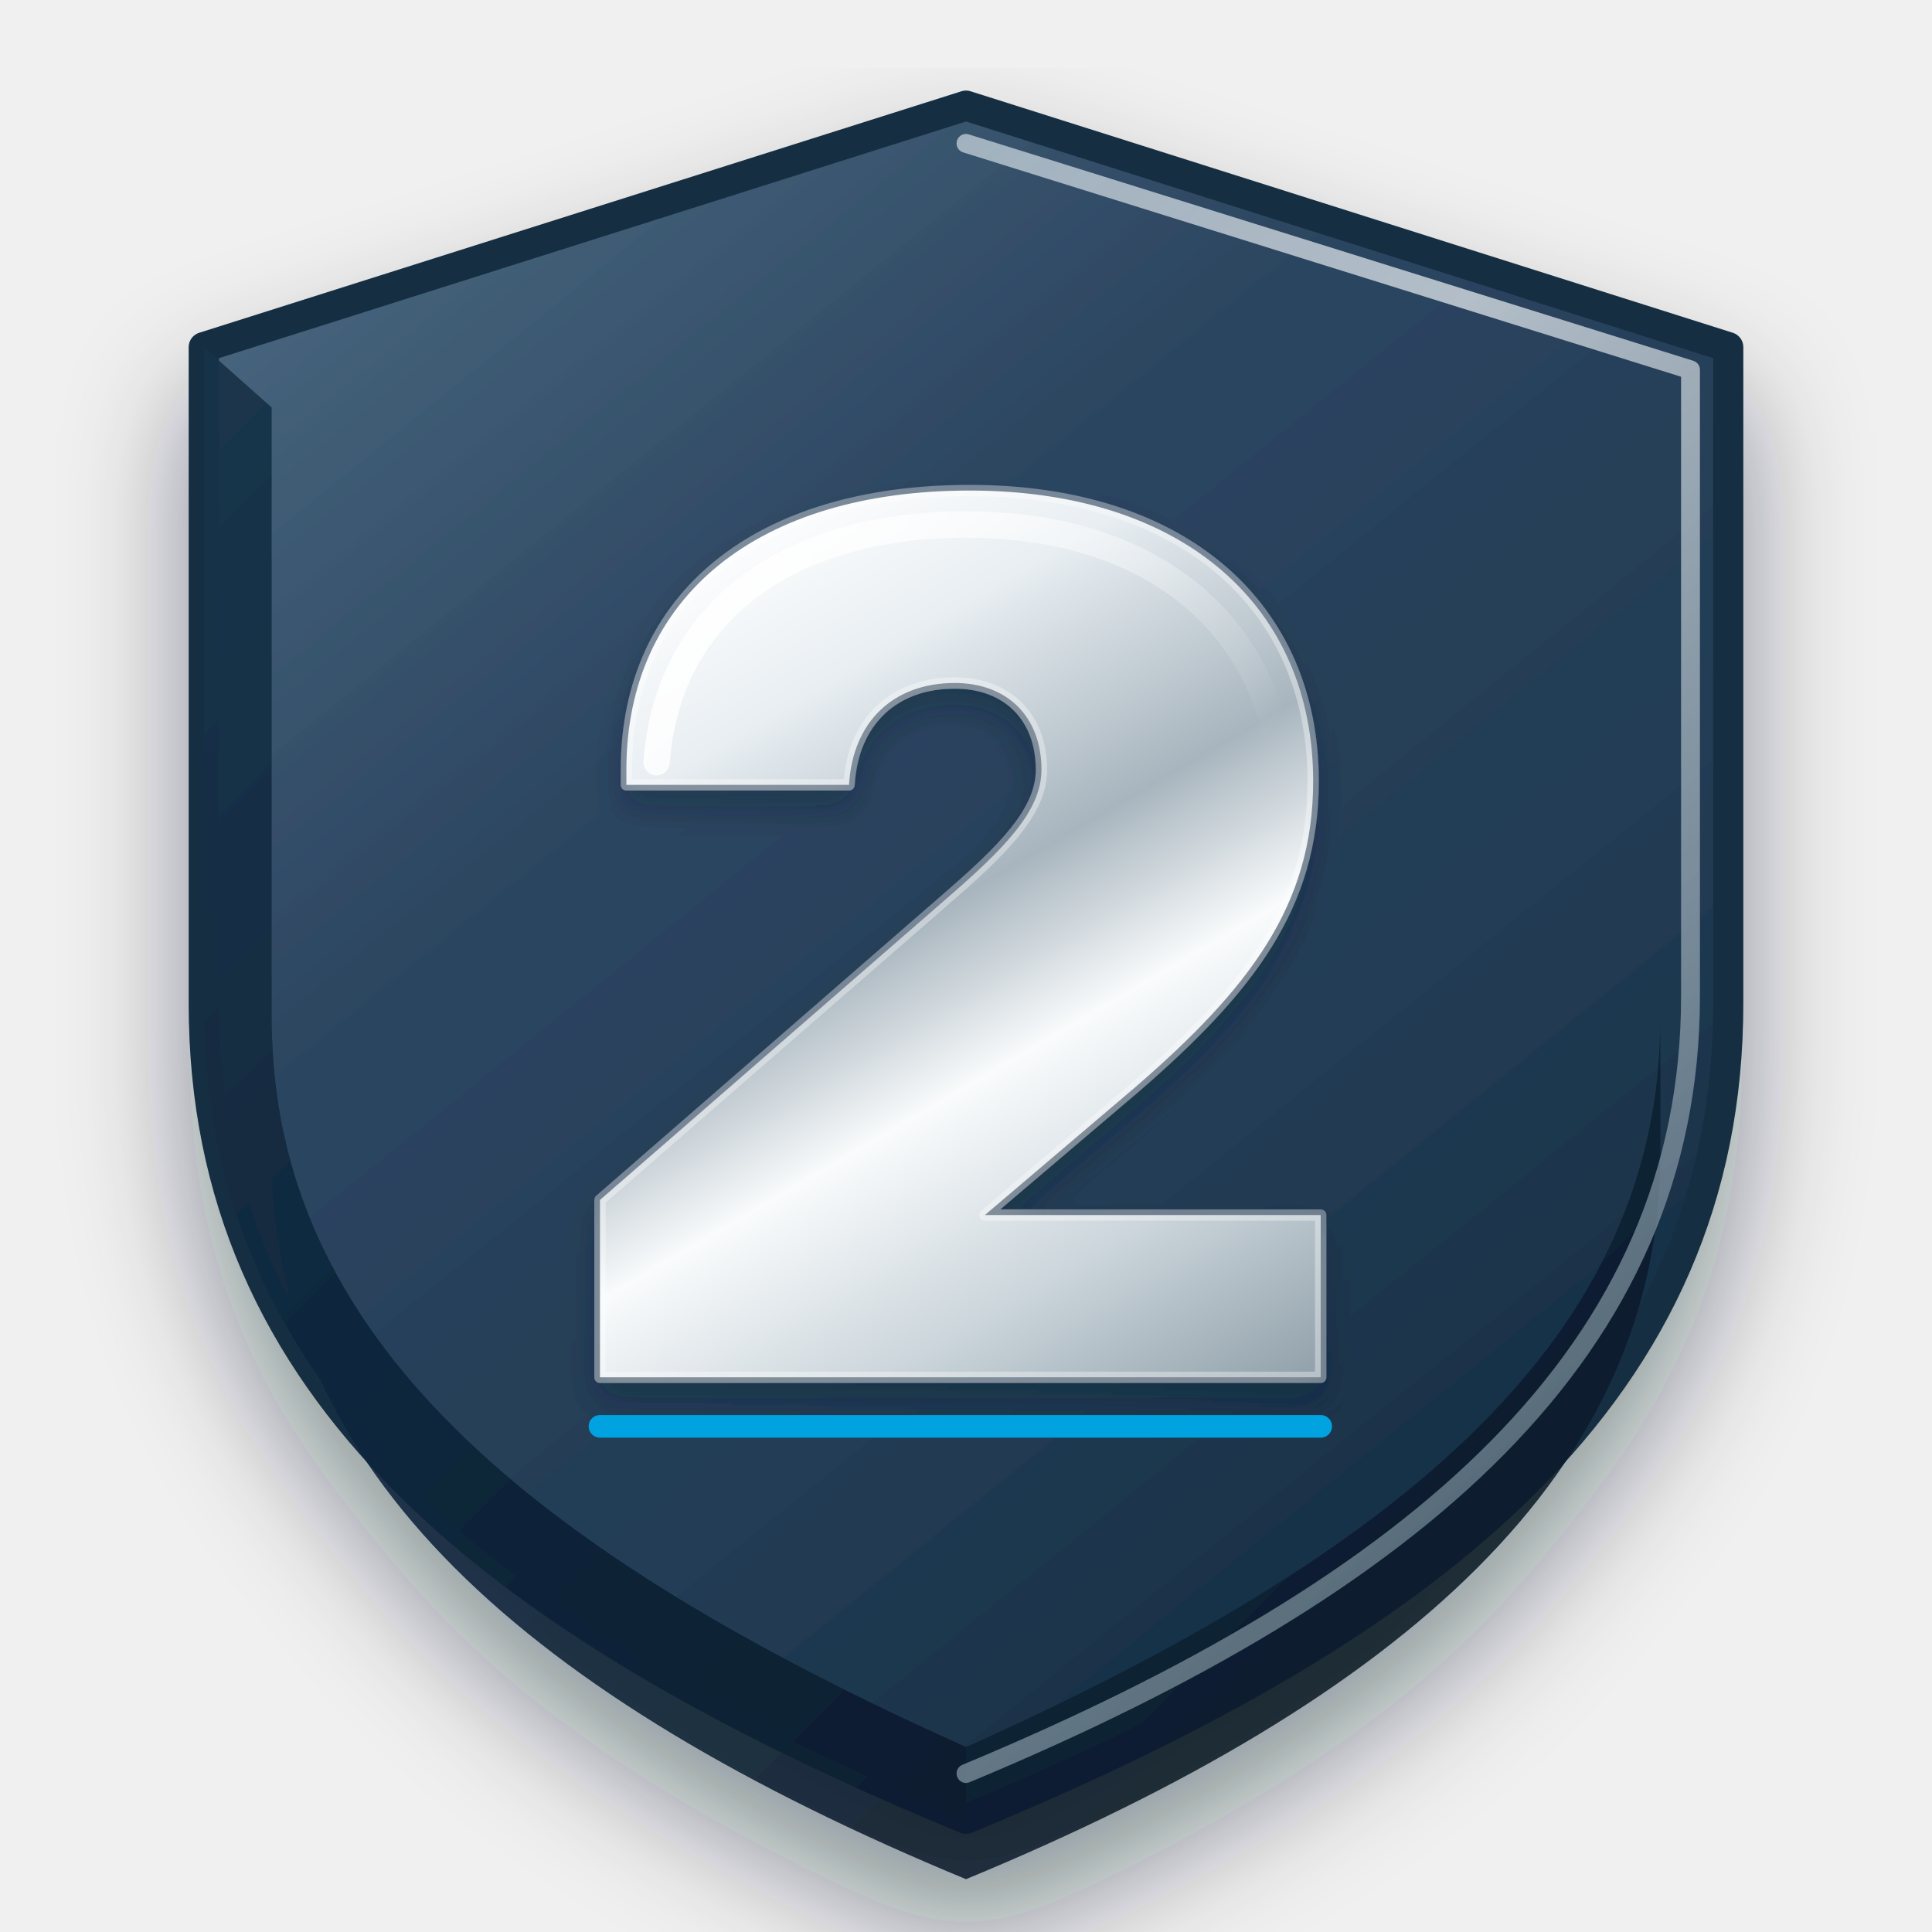
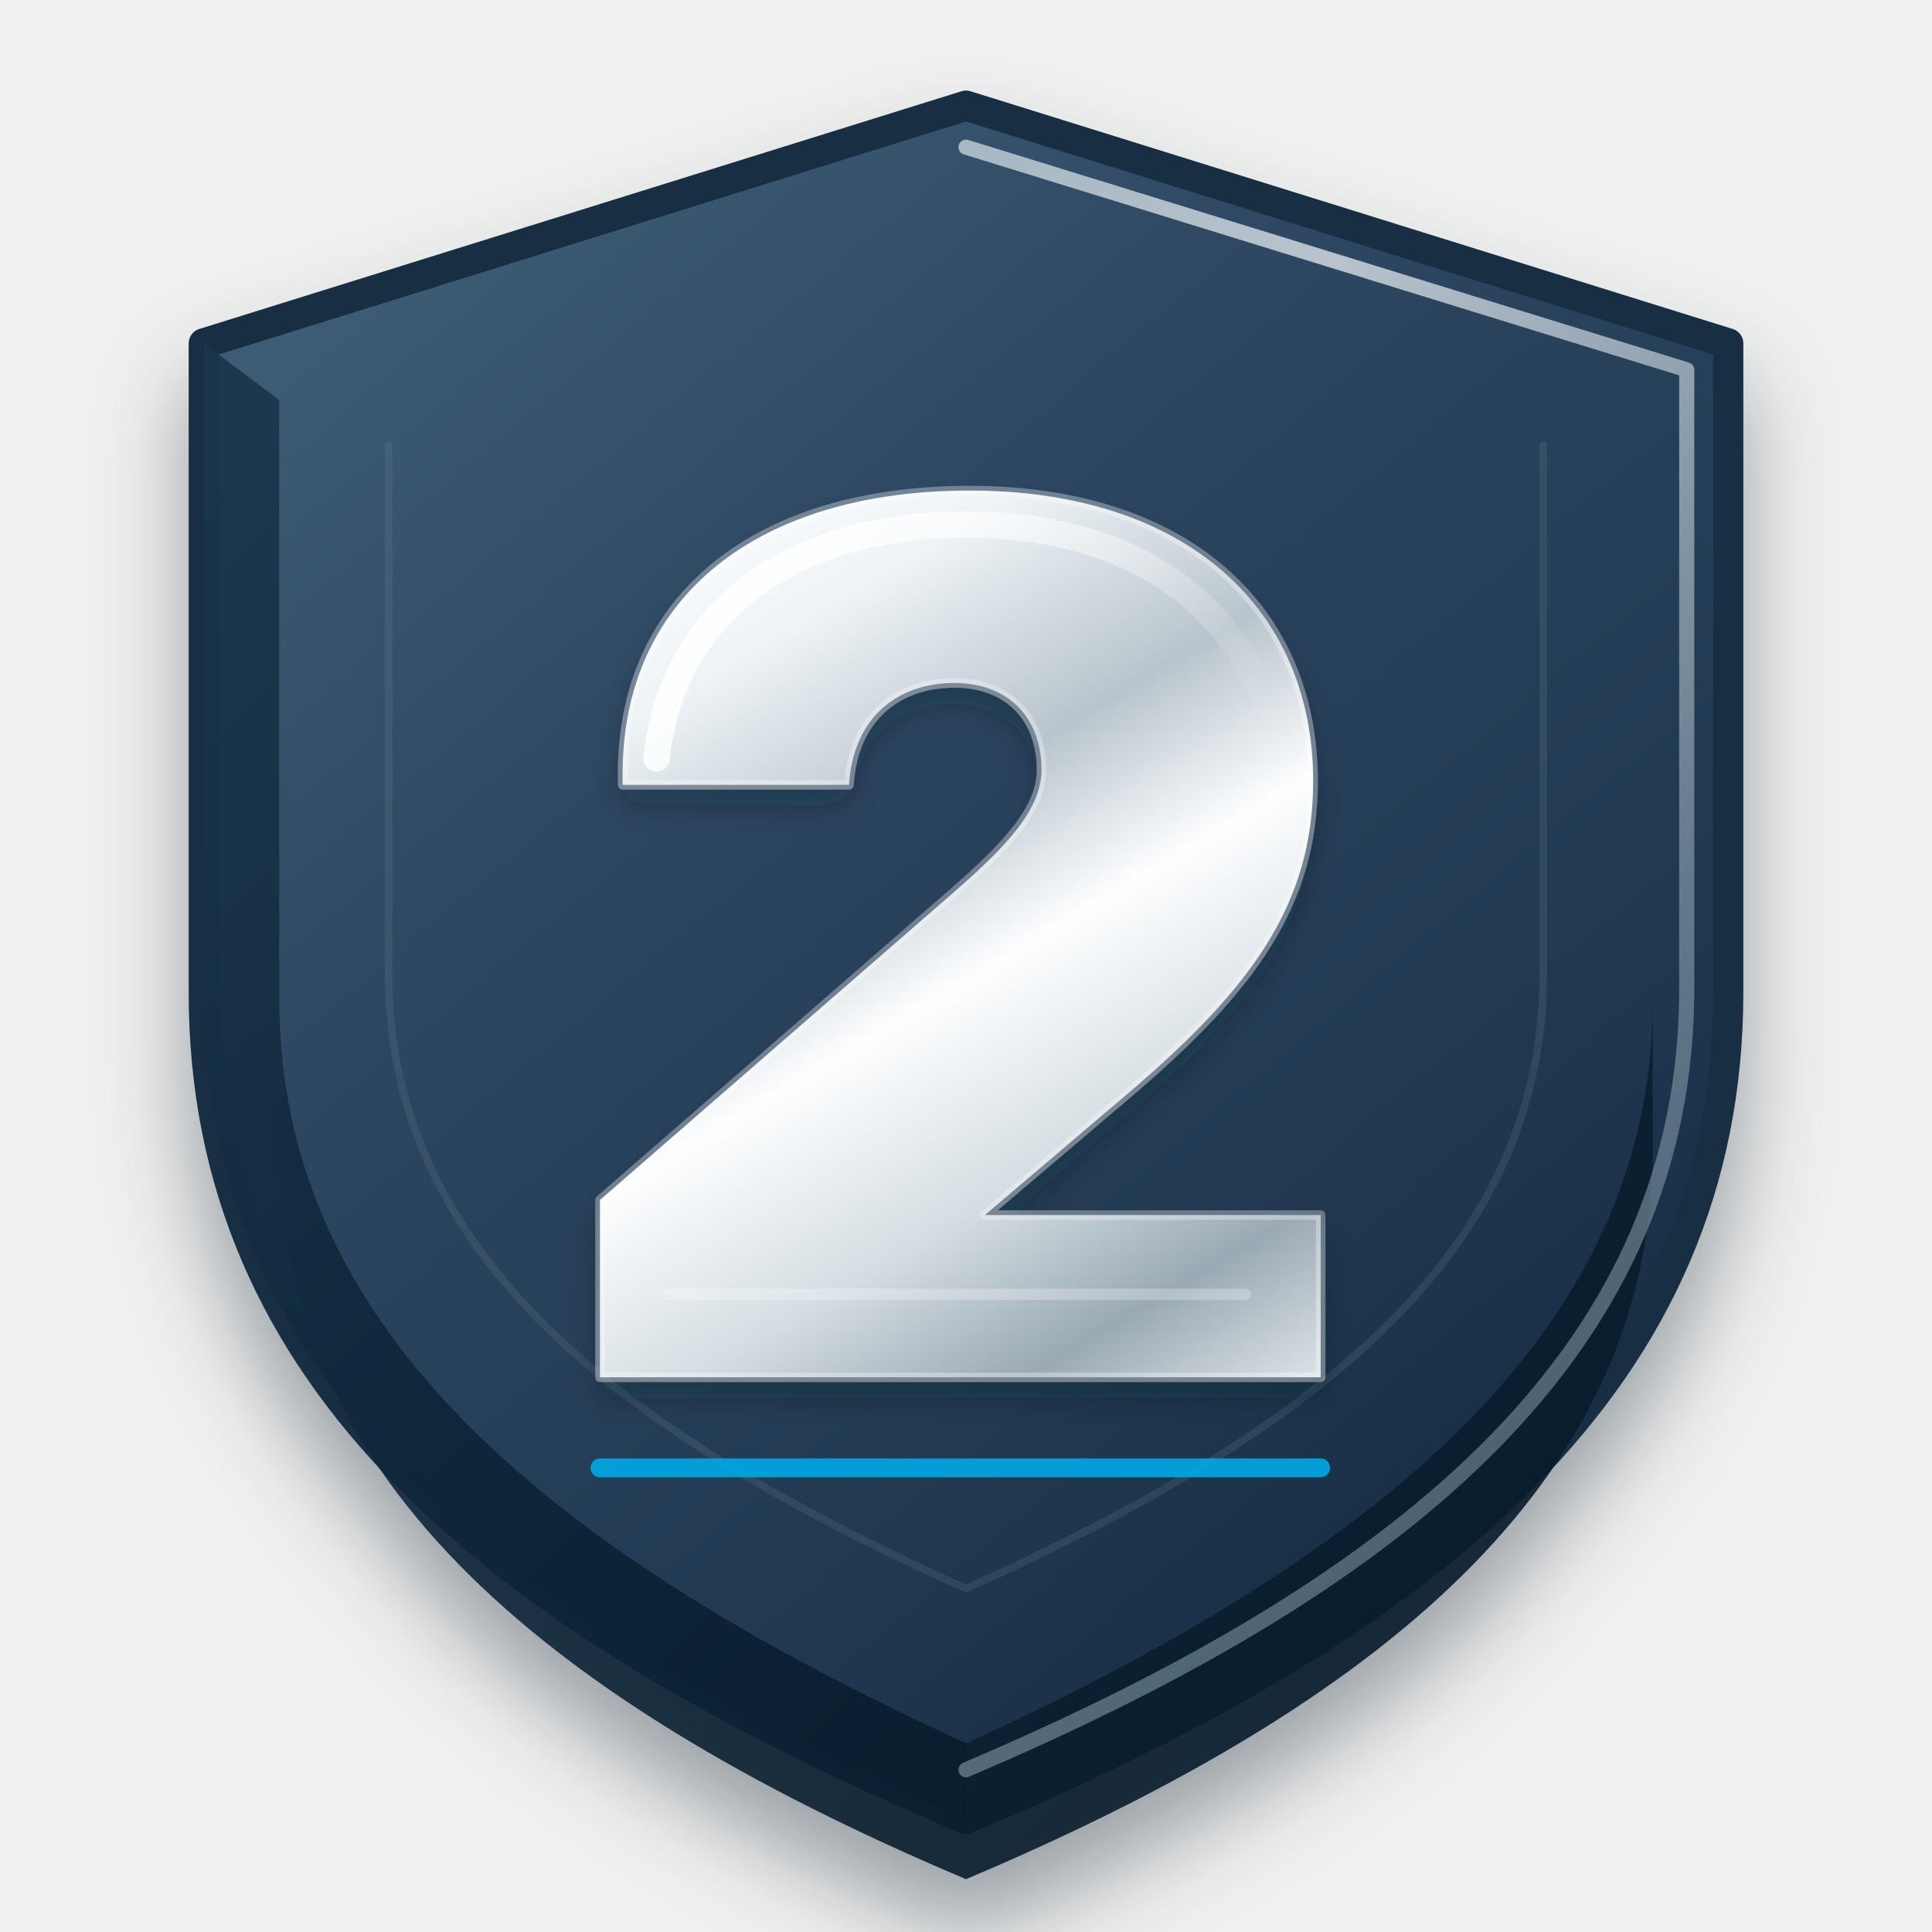
- <svg xmlns="http://www.w3.org/2000/svg" viewBox="0 0 512 512" width="100%" height="100%" role="img" aria-labelledby="title desc" shape-rendering="geometricPrecision">
+ <svg xmlns="http://www.w3.org/2000/svg" viewBox="0 0 512 512" width="512" height="512" fill="none" role="img" aria-labelledby="title desc" shape-rendering="geometricPrecision">
  <defs>
-     <linearGradient id="shield" x1="92" y1="44" x2="420" y2="450" gradientUnits="userSpaceOnUse">
-       <stop offset="0" stop-color="#49677F" />
-       <stop offset="0.32" stop-color="#2D4661" />
-       <stop offset="0.72" stop-color="#203A52" />
-       <stop offset="1" stop-color="#10283D" />
+     <linearGradient id="gShield" x1="86" y1="52" x2="426" y2="458" gradientUnits="userSpaceOnUse">
+       <stop offset="0" stop-color="#405F77" />
+       <stop offset="0.34" stop-color="#2D4661" />
+       <stop offset="0.68" stop-color="#213A52" />
+       <stop offset="1" stop-color="#11283D" />
    </linearGradient>
-     <linearGradient id="depth" x1="70" y1="90" x2="450" y2="470" gradientUnits="userSpaceOnUse">
-       <stop offset="0" stop-color="#18334A" />
+     <linearGradient id="gDepth" x1="72" y1="110" x2="438" y2="474" gradientUnits="userSpaceOnUse">
+       <stop offset="0" stop-color="#1A354B" />
      <stop offset="0.5" stop-color="#0D2438" />
-       <stop offset="1" stop-color="#071725" />
+       <stop offset="1" stop-color="#061725" />
    </linearGradient>
-     <linearGradient id="silver" x1="190" y1="140" x2="330" y2="380" gradientUnits="userSpaceOnUse">
+     <linearGradient id="gMetal" x1="184" y1="126" x2="336" y2="382" gradientUnits="userSpaceOnUse">
      <stop offset="0" stop-color="#FFFFFF" />
-       <stop offset="0.18" stop-color="#E8EEF2" />
-       <stop offset="0.42" stop-color="#A8B5BE" />
-       <stop offset="0.58" stop-color="#F9FBFC" />
-       <stop offset="0.78" stop-color="#CBD5DB" />
-       <stop offset="1" stop-color="#8D9DA7" />
+       <stop offset="0.16" stop-color="#EEF3F6" />
+       <stop offset="0.36" stop-color="#B8C4CC" />
+       <stop offset="0.51" stop-color="#FDFEFF" />
+       <stop offset="0.69" stop-color="#D4DDE2" />
+       <stop offset="0.84" stop-color="#9AA9B3" />
+       <stop offset="1" stop-color="#E9EEF1" />
    </linearGradient>
-     <linearGradient id="edge" x1="80" y1="40" x2="430" y2="430" gradientUnits="userSpaceOnUse">
-       <stop offset="0" stop-color="#AFC1CD" />
-       <stop offset="0.45" stop-color="#E7EDF1" />
-       <stop offset="1" stop-color="#5D7485" />
+     <linearGradient id="gEdge" x1="76" y1="50" x2="438" y2="442" gradientUnits="userSpaceOnUse">
+       <stop offset="0" stop-color="#B6C6D0" />
+       <stop offset="0.38" stop-color="#EEF3F6" />
+       <stop offset="0.72" stop-color="#7E94A3" />
+       <stop offset="1" stop-color="#526A7A" />
    </linearGradient>
-     <linearGradient id="symbolHighlight" x1="205" y1="145" x2="320" y2="220" gradientUnits="userSpaceOnUse">
-       <stop offset="0" stop-color="#FFFFFF" stop-opacity=".85" />
+     <linearGradient id="gSymbolLight" x1="198" y1="136" x2="314" y2="218" gradientUnits="userSpaceOnUse">
+       <stop offset="0" stop-color="#FFFFFF" stop-opacity=".95" />
      <stop offset="1" stop-color="#FFFFFF" stop-opacity="0" />
    </linearGradient>
-     <filter id="shadow" x="-30%" y="-30%" width="160%" height="170%" color-interpolation-filters="sRGB">
-       <feDropShadow dx="0" dy="18" stdDeviation="16" flood-color="#061522" flood-opacity=".42" />
+     <filter id="fShadow" x="-24%" y="-24%" width="148%" height="160%" color-interpolation-filters="sRGB">
+       <feGaussianBlur in="SourceAlpha" stdDeviation="12" result="blur" />
+       <feOffset in="blur" dx="0" dy="15" result="offset" />
+       <feColorMatrix in="offset" type="matrix" values="0 0 0 0 0.02  0 0 0 0 0.09  0 0 0 0 0.14  0 0 0 .38 0" result="shadow" />
+       <feMerge>
+         <feMergeNode in="shadow" />
+         <feMergeNode in="SourceGraphic" />
+       </feMerge>
    </filter>
-     <filter id="symbolShadow" x="-20%" y="-20%" width="140%" height="140%">
-       <feDropShadow dx="0" dy="5" stdDeviation="4" flood-color="#0B1D2B" flood-opacity=".32" />
+     <filter id="fSymbol" x="-12%" y="-12%" width="124%" height="132%">
+       <feDropShadow dx="0" dy="5" stdDeviation="4" flood-color="#071927" flood-opacity=".28" />
    </filter>
+     <clipPath id="shieldClip">
+       <path d="M256 28 L458 91 V263 C458 365 382 429 256 482 C130 429 54 365 54 263 V91 Z" />
+     </clipPath>
  </defs>
-   <g filter="url(#shadow)">
-     <path d="M256 28 L458 92 V266 C458 368 382 430 256 482 C130 430 54 368 54 266 V92 Z" fill="url(#shield)" stroke="#172E43" stroke-width="8" stroke-linejoin="round" />
-     <path d="M54 92 L72 108 V270 C72 354 140 411 256 463 V482 C130 430 54 368 54 266 Z" fill="url(#depth)" opacity=".96" />
-     <path d="M72 270 C72 354 140 411 256 463 C372 411 440 354 440 270 V306 C440 390 372 450 256 498 C140 450 72 390 72 306 Z" fill="url(#depth)" opacity=".88" />
-     <path d="M256 38 L448 98 V264 C448 358 376 420 256 470" fill="none" stroke="url(#edge)" stroke-width="5" stroke-linecap="round" stroke-linejoin="round" opacity=".72" />
-     <g filter="url(#symbolShadow)">
-       <path d="M166 204 C166 158 201 130 257 130 C314 130 348 161 348 207 C348 240 331 262 301 288 L261 322 H350 V365 H159 V318 L251 238 C266 225 276 215 276 204 C276 190 267 181 253 181 C237 181 226 191 225 208 H166 Z" fill="url(#silver)" stroke="#FFFFFF" stroke-opacity=".35" stroke-width="3" stroke-linejoin="round" />
-       <path d="M174 202 C177 162 209 139 256 139 C303 139 333 163 339 199" fill="none" stroke="url(#symbolHighlight)" stroke-width="7" stroke-linecap="round" />
+   <g filter="url(#fShadow)">
+     <path d="M256 28 L458 91 V263 C458 365 382 429 256 482 C130 429 54 365 54 263 V91 Z" fill="url(#gShield)" stroke="#172E43" stroke-width="8" stroke-linejoin="round" />
+     <path d="M54 91 L74 106 V265 C74 349 140 409 256 462 V482 C130 429 54 365 54 263 Z" fill="url(#gDepth)" opacity=".94" />
+     <path d="M74 265 C74 349 140 409 256 462 C372 409 438 349 438 265 V304 C438 389 372 449 256 498 C140 449 74 389 74 304 Z" fill="url(#gDepth)" opacity=".9" />
+     <path d="M256 39 L447 98 V262 C447 356 376 418 256 469" stroke="url(#gEdge)" stroke-width="4" stroke-linecap="round" stroke-linejoin="round" opacity=".72" />
+     <path d="M103 118 V258 C103 329 158 377 256 421 C354 377 409 329 409 258 V118" stroke="#6F8798" stroke-width="2" stroke-opacity=".20" stroke-linecap="round" fill="none" />
+     <g filter="url(#fSymbol)">
+       <path d="M165 205 C165 158 201 130 257 130 C314 130 348 161 348 207 C348 240 331 262 301 288 L261 322 H350 V365 H159 V318 L251 238 C266 225 276 215 276 204 C276 190 267 181 253 181 C237 181 226 191 225 208 H165 Z" fill="url(#gMetal)" stroke="#FFFFFF" stroke-width="2.5" stroke-opacity=".32" stroke-linejoin="round" />
+       <path d="M174 201 C178 162 210 139 256 139 C303 139 332 163 339 199" stroke="url(#gSymbolLight)" stroke-width="7" stroke-linecap="round" />
+       <path d="M177 343 H330" stroke="#FFFFFF" stroke-width="3" stroke-opacity=".26" stroke-linecap="round" />
    </g>
-     <path d="M159 378 H350" stroke="#00AEEF" stroke-width="6" stroke-linecap="round" opacity=".9" />
+     <path d="M159 389 H350" stroke="#00AEEF" stroke-width="5" stroke-linecap="round" opacity=".85" />
  </g>
</svg>
